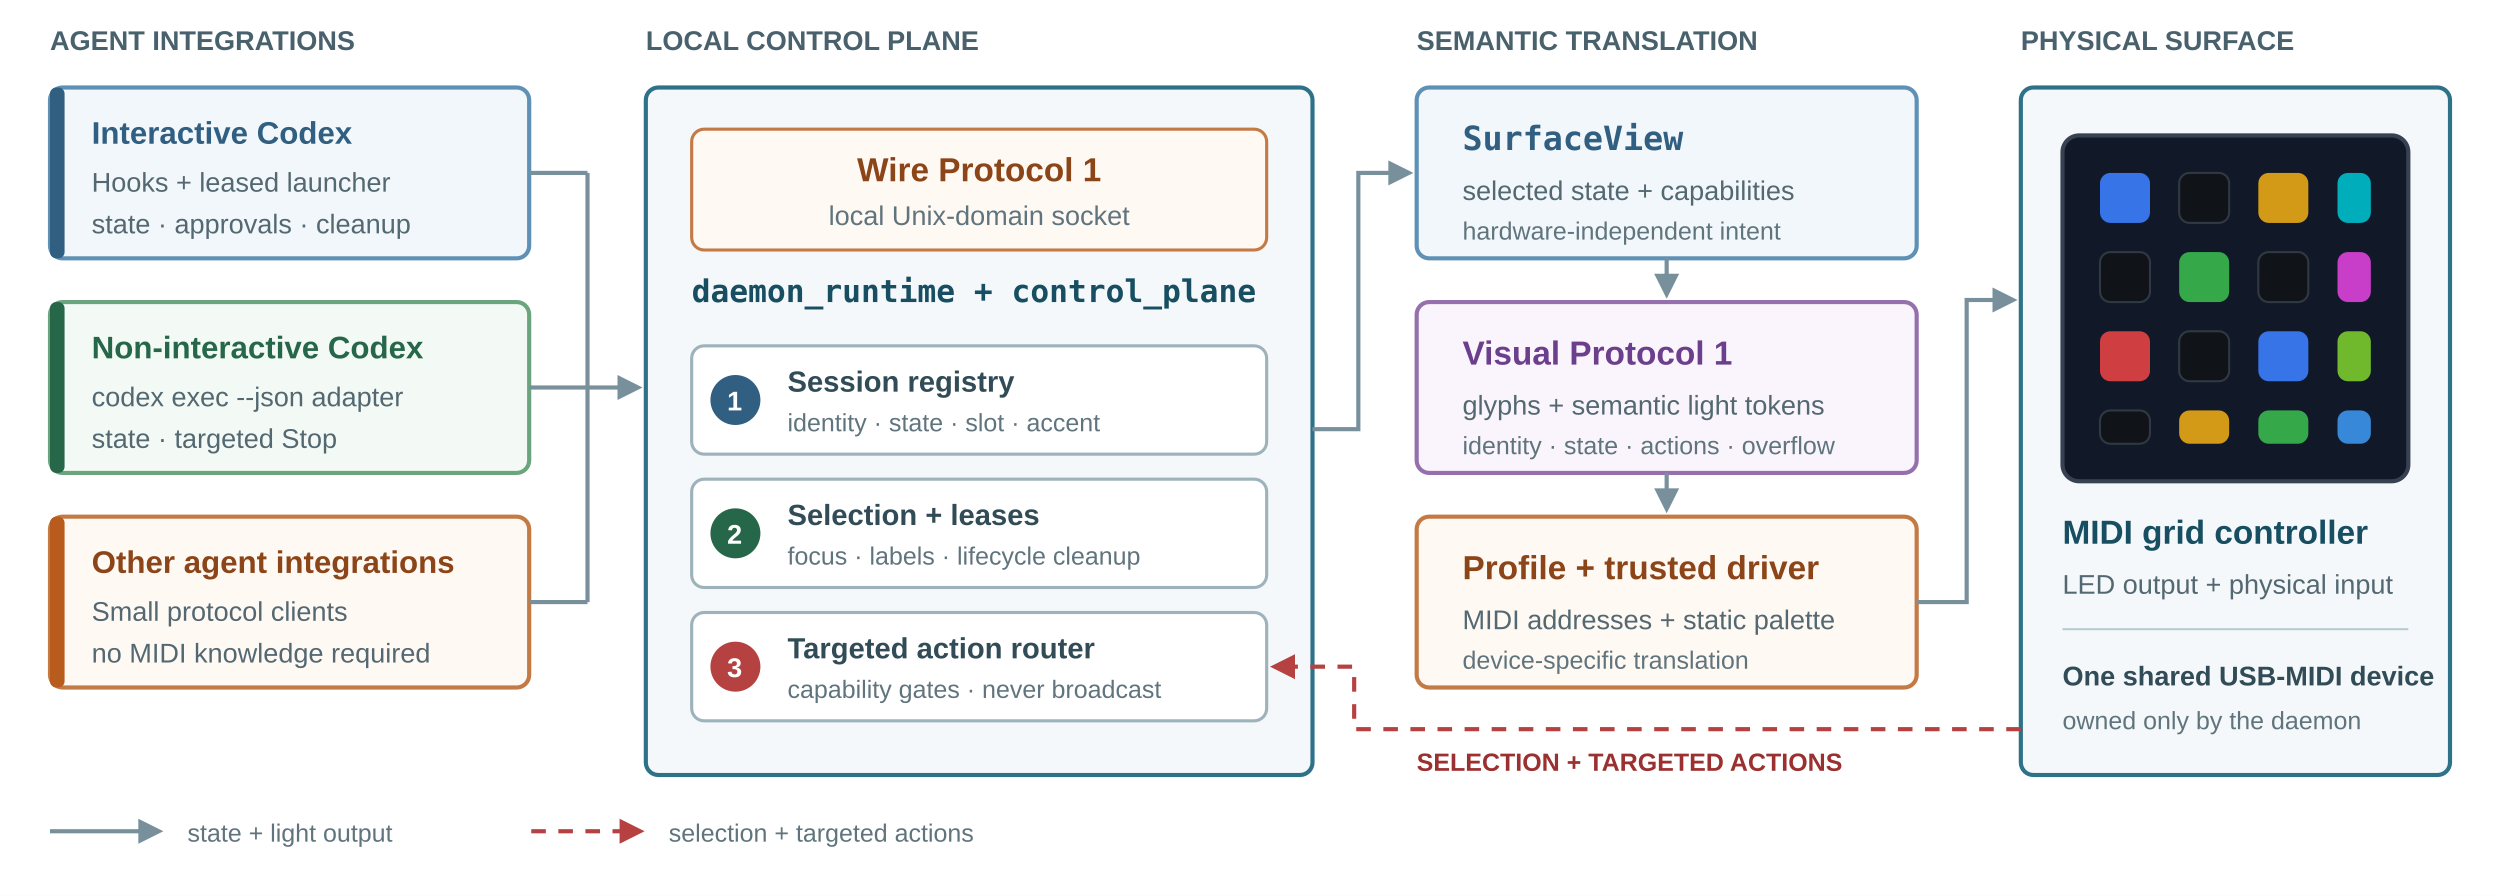
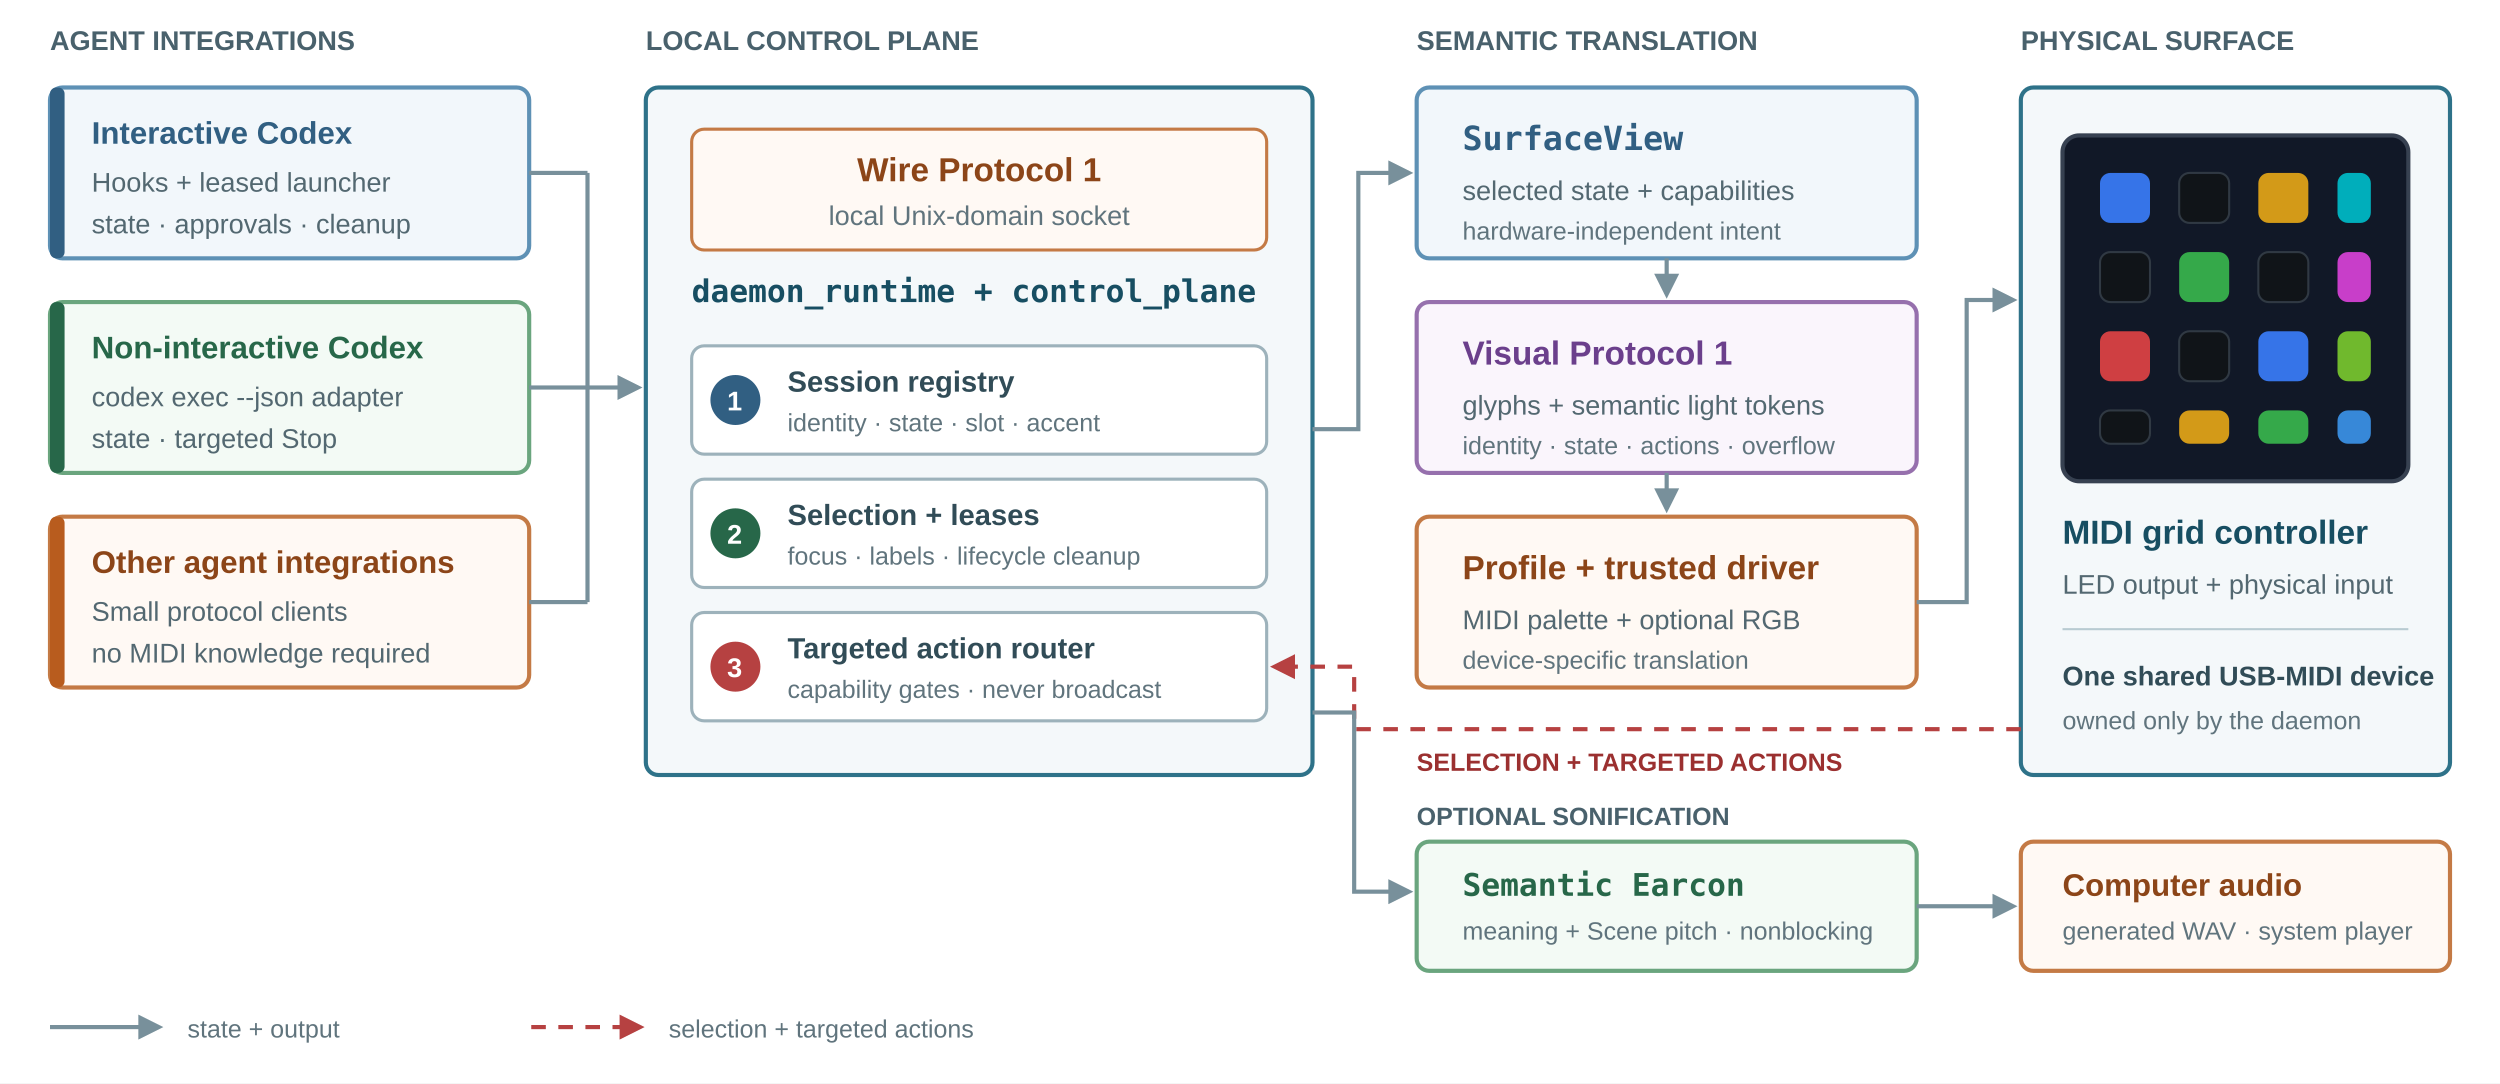
- <svg xmlns="http://www.w3.org/2000/svg" viewBox="0 0 1200 430" role="img" aria-labelledby="title description">
+ <svg xmlns="http://www.w3.org/2000/svg" viewBox="0 0 1200 520" role="img" aria-labelledby="title description">
  <defs>
    <marker id="arrow" viewBox="0 0 10 10" refX="8" refY="5" markerWidth="6" markerHeight="6" orient="auto-start-reverse">
      <path d="M0 0L10 5L0 10Z" fill="#78909b" />
    </marker>
    <marker id="return-arrow" viewBox="0 0 10 10" refX="8" refY="5" markerWidth="6" markerHeight="6" orient="auto-start-reverse">
      <path d="M0 0L10 5L0 10Z" fill="#b64141" />
    </marker>
  </defs>
-   <rect width="1200" height="430" fill="#ffffff" />
+   <rect width="1200" height="520" fill="#ffffff" />
  <g font-family="Arial">
    <text x="24" y="24" fill="#49616c" font-size="13" font-weight="700">AGENT INTEGRATIONS</text>
    <text x="310" y="24" fill="#49616c" font-size="13" font-weight="700">LOCAL CONTROL PLANE</text>
    <text x="680" y="24" fill="#49616c" font-size="13" font-weight="700">SEMANTIC TRANSLATION</text>
    <text x="970" y="24" fill="#49616c" font-size="13" font-weight="700">PHYSICAL SURFACE</text>
    <g>
      <rect x="24" y="42" width="230" height="82" rx="6" fill="#f2f7fb" stroke="#5e91b5" stroke-width="2" />
      <rect x="24" y="42" width="7" height="82" rx="3" fill="#315f82" />
      <text x="44" y="69" fill="#315f82" font-size="15" font-weight="700">Interactive Codex</text>
      <text x="44" y="92" fill="#536871" font-size="13">Hooks + leased launcher</text>
      <text x="44" y="112" fill="#536871" font-size="13">state · approvals · cleanup</text>
      <rect x="24" y="145" width="230" height="82" rx="6" fill="#f3faf5" stroke="#6aa57e" stroke-width="2" />
      <rect x="24" y="145" width="7" height="82" rx="3" fill="#276749" />
      <text x="44" y="172" fill="#276749" font-size="15" font-weight="700">Non-interactive Codex</text>
      <text x="44" y="195" fill="#536871" font-size="13">codex exec --json adapter</text>
      <text x="44" y="215" fill="#536871" font-size="13">state · targeted Stop</text>
      <rect x="24" y="248" width="230" height="82" rx="6" fill="#fff9f4" stroke="#c47a45" stroke-width="2" />
      <rect x="24" y="248" width="7" height="82" rx="3" fill="#b85c1e" />
      <text x="44" y="275" fill="#8c4518" font-size="15" font-weight="700">Other agent integrations</text>
      <text x="44" y="298" fill="#536871" font-size="13">Small protocol clients</text>
      <text x="44" y="318" fill="#536871" font-size="13">no MIDI knowledge required</text>
    </g>
    <path d="M254 83H282M254 186H282M254 289H282" fill="none" stroke="#78909b" stroke-width="2" />
    <path d="M282 83V289M282 186H306" fill="none" stroke="#78909b" stroke-width="2" marker-end="url(#arrow)" />
    <g>
      <rect x="310" y="42" width="320" height="330" rx="6" fill="#f4f8fa" stroke="#2e7289" stroke-width="2" />
      <rect x="332" y="62" width="276" height="58" rx="6" fill="#fff9f4" stroke="#c47a45" stroke-width="1.5" />
      <text x="470" y="87" fill="#8c4518" font-size="16" font-weight="700" text-anchor="middle">Wire Protocol 1</text>
      <text x="470" y="108" fill="#60747d" font-size="13" text-anchor="middle">local Unix-domain socket</text>
      <text x="332" y="145" fill="#174e62" font-family="monospace" font-size="15" font-weight="700">daemon_runtime + control_plane</text>
      <rect x="332" y="166" width="276" height="52" rx="6" fill="#ffffff" stroke="#9db2bb" stroke-width="1.5" />
      <circle cx="353" cy="192" r="12" fill="#315f82" />
      <text x="349" y="197" fill="#ffffff" font-size="13" font-weight="700">1</text>
      <text x="378" y="188" fill="#314c57" font-size="14" font-weight="700">Session registry</text>
      <text x="378" y="207" fill="#60747d" font-size="12">identity · state · slot · accent</text>
      <rect x="332" y="230" width="276" height="52" rx="6" fill="#ffffff" stroke="#9db2bb" stroke-width="1.5" />
      <circle cx="353" cy="256" r="12" fill="#276749" />
      <text x="349" y="261" fill="#ffffff" font-size="13" font-weight="700">2</text>
      <text x="378" y="252" fill="#314c57" font-size="14" font-weight="700">Selection + leases</text>
      <text x="378" y="271" fill="#60747d" font-size="12">focus · labels · lifecycle cleanup</text>
      <rect x="332" y="294" width="276" height="52" rx="6" fill="#ffffff" stroke="#9db2bb" stroke-width="1.5" />
      <circle cx="353" cy="320" r="12" fill="#b64141" />
      <text x="349" y="325" fill="#ffffff" font-size="13" font-weight="700">3</text>
      <text x="378" y="316" fill="#314c57" font-size="14" font-weight="700">Targeted action router</text>
      <text x="378" y="335" fill="#60747d" font-size="12">capability gates · never broadcast</text>
    </g>
    <path d="M630 206H652V83H676" fill="none" stroke="#78909b" stroke-width="2" marker-end="url(#arrow)" />
    <g>
      <rect x="680" y="42" width="240" height="82" rx="6" fill="#f2f7fb" stroke="#5e91b5" stroke-width="2" />
      <text x="702" y="72" fill="#315f82" font-family="monospace" font-size="16" font-weight="700">SurfaceView</text>
      <text x="702" y="96" fill="#536871" font-size="13">selected state + capabilities</text>
      <text x="702" y="115" fill="#60747d" font-size="12">hardware-independent intent</text>
      <path d="M800 124V141" fill="none" stroke="#78909b" stroke-width="2" marker-end="url(#arrow)" />
      <rect x="680" y="145" width="240" height="82" rx="6" fill="#faf5fc" stroke="#9670ad" stroke-width="2" />
      <text x="702" y="175" fill="#6b3f8c" font-size="16" font-weight="700">Visual Protocol 1</text>
      <text x="702" y="199" fill="#536871" font-size="13">glyphs + semantic light tokens</text>
      <text x="702" y="218" fill="#60747d" font-size="12">identity · state · actions · overflow</text>
      <path d="M800 227V244" fill="none" stroke="#78909b" stroke-width="2" marker-end="url(#arrow)" />
      <rect x="680" y="248" width="240" height="82" rx="6" fill="#fff9f4" stroke="#c47a45" stroke-width="2" />
      <text x="702" y="278" fill="#8c4518" font-size="16" font-weight="700">Profile + trusted driver</text>
-       <text x="702" y="302" fill="#536871" font-size="13">MIDI addresses + static palette</text>
+       <text x="702" y="302" fill="#536871" font-size="13">MIDI palette + optional RGB</text>
      <text x="702" y="321" fill="#60747d" font-size="12">device-specific translation</text>
    </g>
    <path d="M920 289H944V144H966" fill="none" stroke="#78909b" stroke-width="2" marker-end="url(#arrow)" />
    <g>
      <rect x="970" y="42" width="206" height="330" rx="6" fill="#f4f8fa" stroke="#2e7289" stroke-width="2" />
      <rect x="990" y="65" width="166" height="166" rx="8" fill="#111827" stroke="#374151" stroke-width="2" />
      <g>
        <rect x="1008" y="83" width="24" height="24" rx="5" fill="#3674e8" />
        <rect x="1046" y="83" width="24" height="24" rx="5" fill="#101418" stroke="#303943" />
        <rect x="1084" y="83" width="24" height="24" rx="5" fill="#d39a18" />
        <rect x="1122" y="83" width="16" height="24" rx="5" fill="#00aebb" />
        <rect x="1008" y="121" width="24" height="24" rx="5" fill="#101418" stroke="#303943" />
        <rect x="1046" y="121" width="24" height="24" rx="5" fill="#35a94a" />
        <rect x="1084" y="121" width="24" height="24" rx="5" fill="#101418" stroke="#303943" />
        <rect x="1122" y="121" width="16" height="24" rx="5" fill="#c83ec9" />
        <rect x="1008" y="159" width="24" height="24" rx="5" fill="#cf3f42" />
        <rect x="1046" y="159" width="24" height="24" rx="5" fill="#101418" stroke="#303943" />
        <rect x="1084" y="159" width="24" height="24" rx="5" fill="#3674e8" />
        <rect x="1122" y="159" width="16" height="24" rx="5" fill="#70b92d" />
        <rect x="1008" y="197" width="24" height="16" rx="5" fill="#101418" stroke="#303943" />
        <rect x="1046" y="197" width="24" height="16" rx="5" fill="#d39a18" />
        <rect x="1084" y="197" width="24" height="16" rx="5" fill="#35a94a" />
        <rect x="1122" y="197" width="16" height="16" rx="5" fill="#3788d8" />
      </g>
      <text x="990" y="261" fill="#174e62" font-size="16" font-weight="700">MIDI grid controller</text>
      <text x="990" y="285" fill="#536871" font-size="13">LED output + physical input</text>
      <line x1="990" y1="302" x2="1156" y2="302" stroke="#b8cbd2" />
      <text x="990" y="329" fill="#314c57" font-size="13" font-weight="700">One shared USB-MIDI device</text>
      <text x="990" y="350" fill="#60747d" font-size="12">owned only by the daemon</text>
    </g>
    <path d="M970 350H650V320H612" fill="none" stroke="#b64141" stroke-width="2" stroke-dasharray="7 6" marker-end="url(#return-arrow)" />
    <text x="680" y="370" fill="#9b3030" font-size="12" font-weight="700">SELECTION + TARGETED ACTIONS</text>
-     <line x1="24" y1="399" x2="76" y2="399" stroke="#78909b" stroke-width="2" marker-end="url(#arrow)" />
-     <text x="90" y="404" fill="#60747d" font-size="12">state + light output</text>
-     <line x1="255" y1="399" x2="307" y2="399" stroke="#b64141" stroke-width="2" stroke-dasharray="7 6" marker-end="url(#return-arrow)" />
-     <text x="321" y="404" fill="#60747d" font-size="12">selection + targeted actions</text>
+     <text x="680" y="396" fill="#49616c" font-size="12" font-weight="700">OPTIONAL SONIFICATION</text>
+     <path d="M630 342H650V428H676" fill="none" stroke="#78909b" stroke-width="2" marker-end="url(#arrow)" />
+     <rect x="680" y="404" width="240" height="62" rx="6" fill="#f3faf5" stroke="#6aa57e" stroke-width="2" />
+     <text x="702" y="430" fill="#276749" font-family="monospace" font-size="15" font-weight="700">Semantic Earcon</text>
+     <text x="702" y="451" fill="#60747d" font-size="12">meaning + Scene pitch · nonblocking</text>
+     <path d="M920 435H966" fill="none" stroke="#78909b" stroke-width="2" marker-end="url(#arrow)" />
+     <rect x="970" y="404" width="206" height="62" rx="6" fill="#fff9f4" stroke="#c47a45" stroke-width="2" />
+     <text x="990" y="430" fill="#8c4518" font-size="15" font-weight="700">Computer audio</text>
+     <text x="990" y="451" fill="#60747d" font-size="12">generated WAV · system player</text>
+     <line x1="24" y1="493" x2="76" y2="493" stroke="#78909b" stroke-width="2" marker-end="url(#arrow)" />
+     <text x="90" y="498" fill="#60747d" font-size="12">state + output</text>
+     <line x1="255" y1="493" x2="307" y2="493" stroke="#b64141" stroke-width="2" stroke-dasharray="7 6" marker-end="url(#return-arrow)" />
+     <text x="321" y="498" fill="#60747d" font-size="12">selection + targeted actions</text>
  </g>
</svg>
